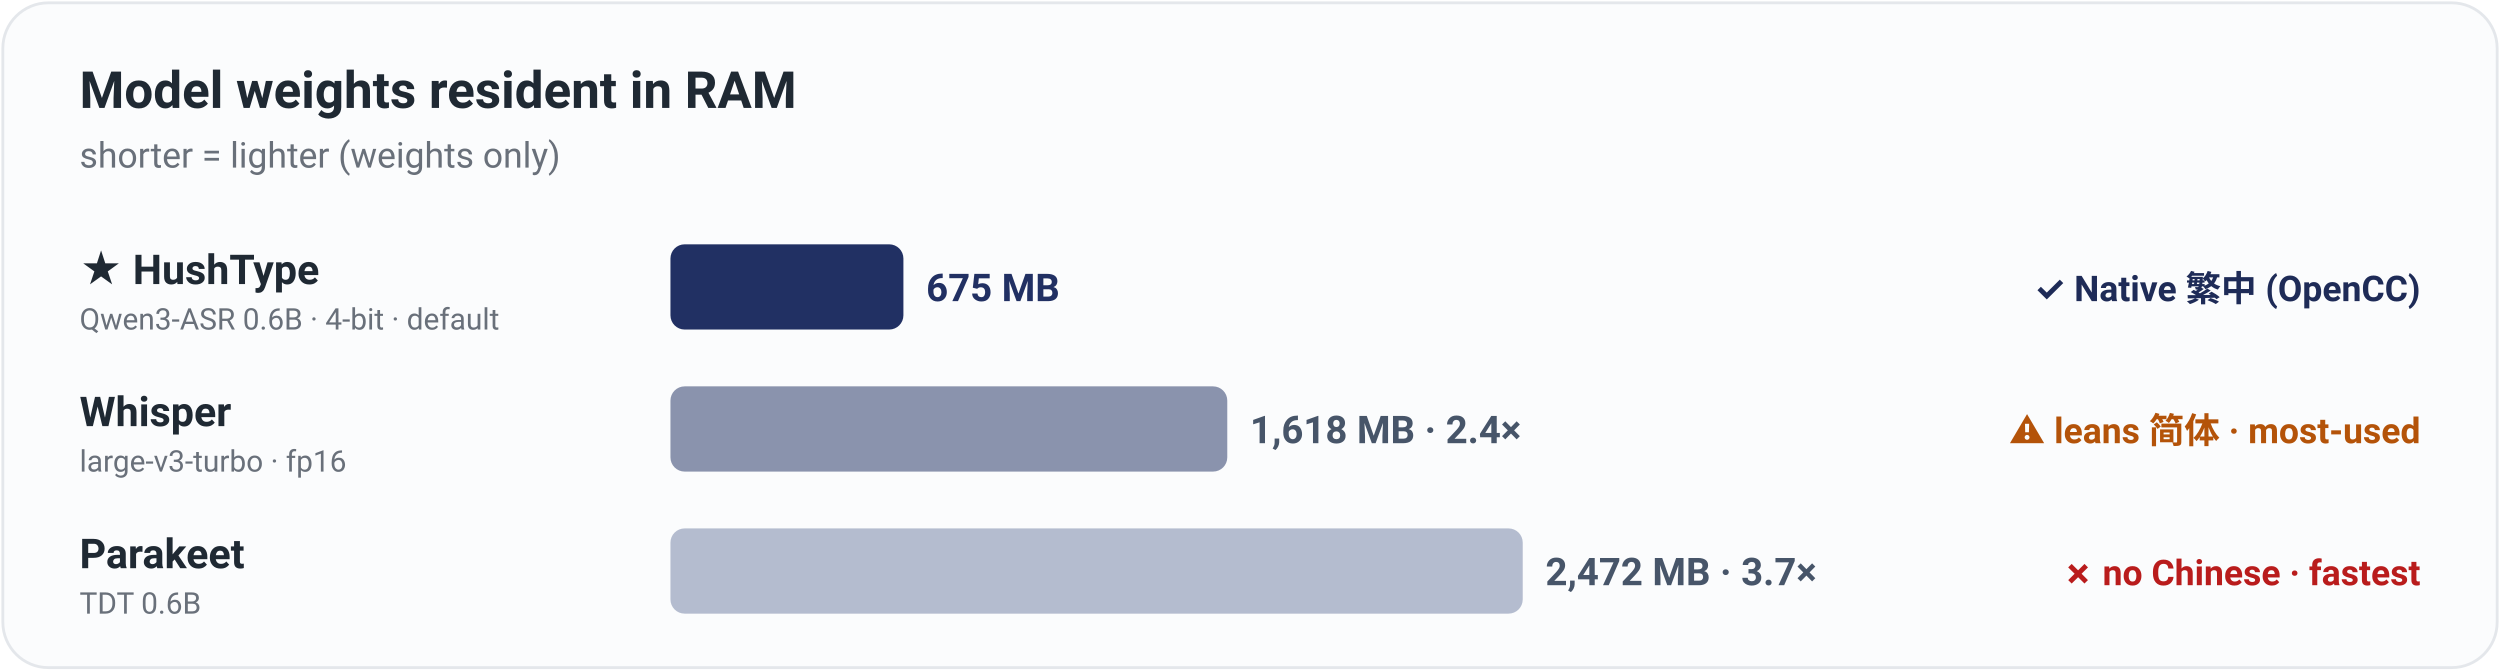
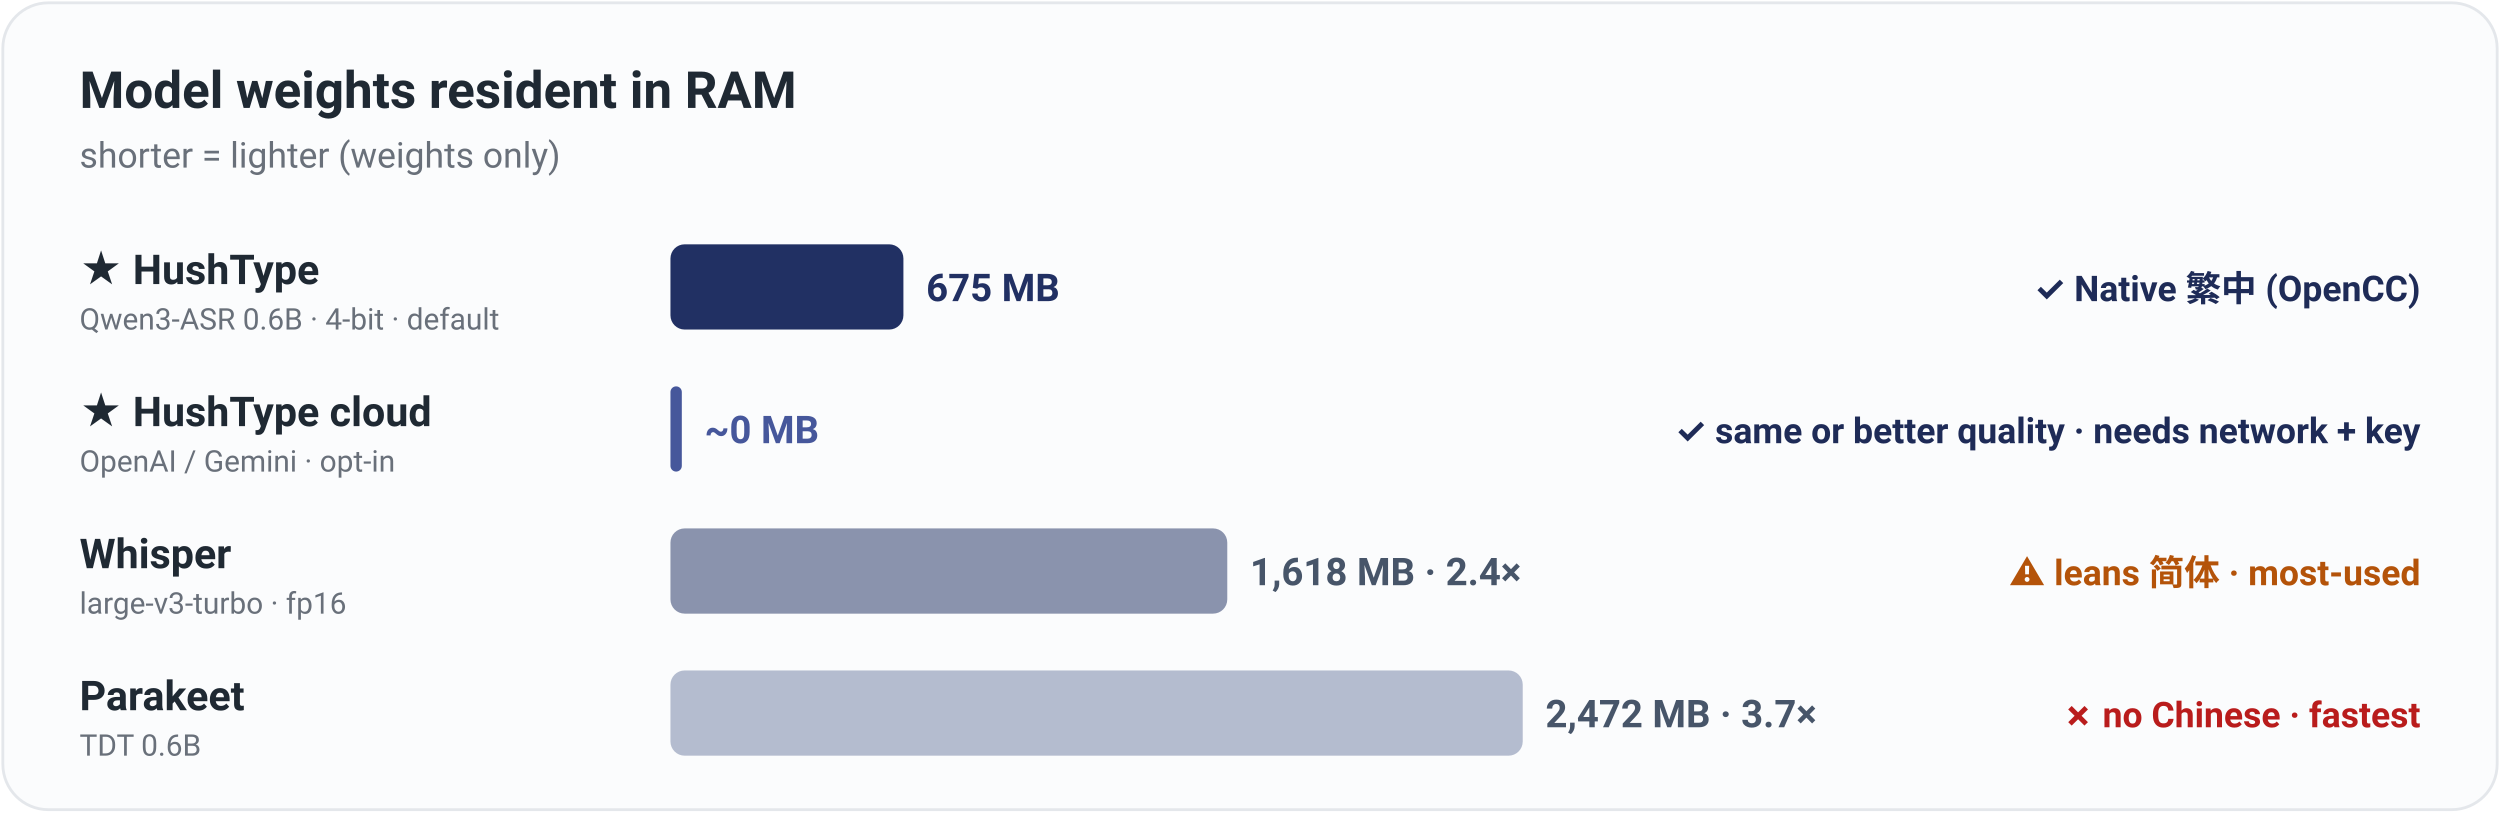
- <svg xmlns="http://www.w3.org/2000/svg" viewBox="0 0 880 236" font-family="-apple-system,'Segoe UI',Roboto,'PingFang TC',Helvetica,Arial,sans-serif">
-   <rect x="1" y="1" width="878" height="234" rx="16" fill="#fbfcfd" stroke="#e4e7eb" />
+ <svg xmlns="http://www.w3.org/2000/svg" viewBox="0 0 880 286" font-family="-apple-system,'Segoe UI',Roboto,'PingFang TC',Helvetica,Arial,sans-serif">
+   <rect x="1" y="1" width="878" height="284" rx="16" fill="#fbfcfd" stroke="#e4e7eb" />
  <text x="28" y="38" font-size="18" font-weight="700" fill="#1f2933">Model weights resident in RAM</text>
  <text x="28" y="59" font-size="12.5" fill="#69707a">shorter = lighter (weights only)</text>
  <text x="28" y="100" font-size="14.5" font-weight="700" fill="#1f2933">★ HushType</text>
  <text x="28" y="116" font-size="10.5" fill="#69707a">Qwen3-ASR 0.6B · 4-bit · default</text>
  <rect x="236" y="86" width="82" height="30" rx="5" fill="#213063" />
  <text x="326" y="106" font-size="13.5" font-weight="700" fill="#213063">675 MB</text>
  <text x="852" y="106" text-anchor="end" font-size="12.5" font-weight="700" fill="#1e2b57">✓ Native 繁中 (OpenCC)</text>
-   <text x="28" y="150" font-size="14.5" font-weight="700" fill="#1f2933">Whisper</text>
-   <text x="28" y="166" font-size="10.5" fill="#69707a">large-v3-turbo · fp16</text>
-   <rect x="236" y="136" width="196" height="30" rx="5" fill="#8a93ad" />
-   <text x="440" y="156" font-size="13.5" font-weight="700" fill="#475569">1,618 MB · 2.4×</text>
-   <text x="852" y="156" text-anchor="end" font-size="12.5" font-weight="700" fill="#b45309">⚠ leans 简体 · most-used</text>
-   <text x="28" y="200" font-size="14.5" font-weight="700" fill="#1f2933">Parakeet</text>
-   <text x="28" y="216" font-size="10.5" fill="#69707a">TDT 0.6B</text>
-   <rect x="236" y="186" width="300" height="30" rx="5" fill="#b4bccf" />
-   <text x="544" y="206" font-size="13.5" font-weight="700" fill="#475569">2,472 MB · 3.7×</text>
-   <text x="852" y="206" text-anchor="end" font-size="12.5" font-weight="700" fill="#b91c1c">✗ no Chinese · fastest</text>
+   <text x="28" y="150" font-size="14.5" font-weight="700" fill="#1f2933">★ HushType cloud</text>
+   <text x="28" y="166" font-size="10.5" fill="#69707a">OpenAI / Gemini · opt-in</text>
+   <rect x="236" y="136" width="4" height="30" rx="2" fill="#46579b" />
+   <text x="248" y="156" font-size="13.5" font-weight="700" fill="#46579b">~0 MB</text>
+   <text x="852" y="156" text-anchor="end" font-size="12.5" font-weight="700" fill="#1e2b57">✓ same or better quality · needs network + key</text>
+   <text x="28" y="200" font-size="14.5" font-weight="700" fill="#1f2933">Whisper</text>
+   <text x="28" y="216" font-size="10.5" fill="#69707a">large-v3-turbo · fp16</text>
+   <rect x="236" y="186" width="196" height="30" rx="5" fill="#8a93ad" />
+   <text x="440" y="206" font-size="13.5" font-weight="700" fill="#475569">1,618 MB · 2.4×</text>
+   <text x="852" y="206" text-anchor="end" font-size="12.5" font-weight="700" fill="#b45309">⚠ leans 简体 · most-used</text>
+   <text x="28" y="250" font-size="14.5" font-weight="700" fill="#1f2933">Parakeet</text>
+   <text x="28" y="266" font-size="10.5" fill="#69707a">TDT 0.6B</text>
+   <rect x="236" y="236" width="300" height="30" rx="5" fill="#b4bccf" />
+   <text x="544" y="256" font-size="13.5" font-weight="700" fill="#475569">2,472 MB · 3.7×</text>
+   <text x="852" y="256" text-anchor="end" font-size="12.5" font-weight="700" fill="#b91c1c">✗ no Chinese · fastest</text>
</svg>
